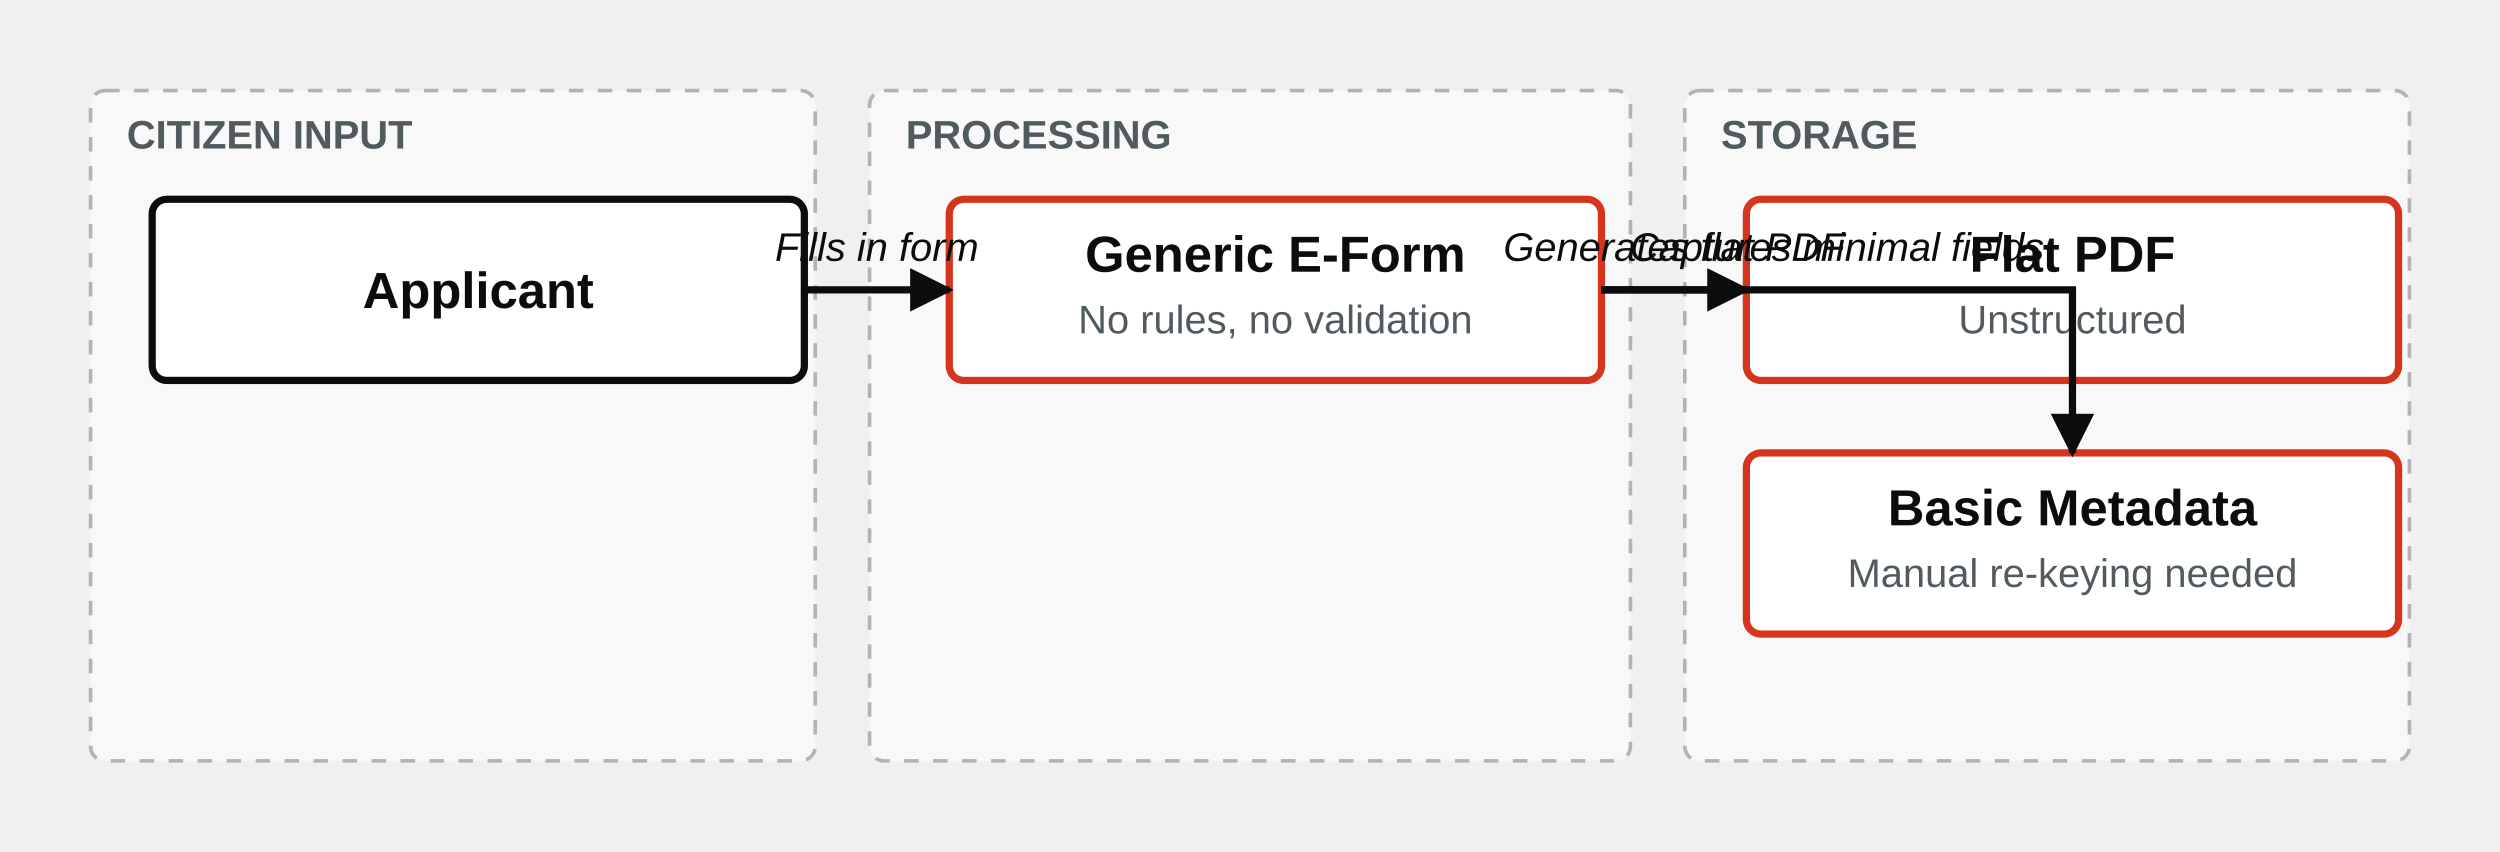
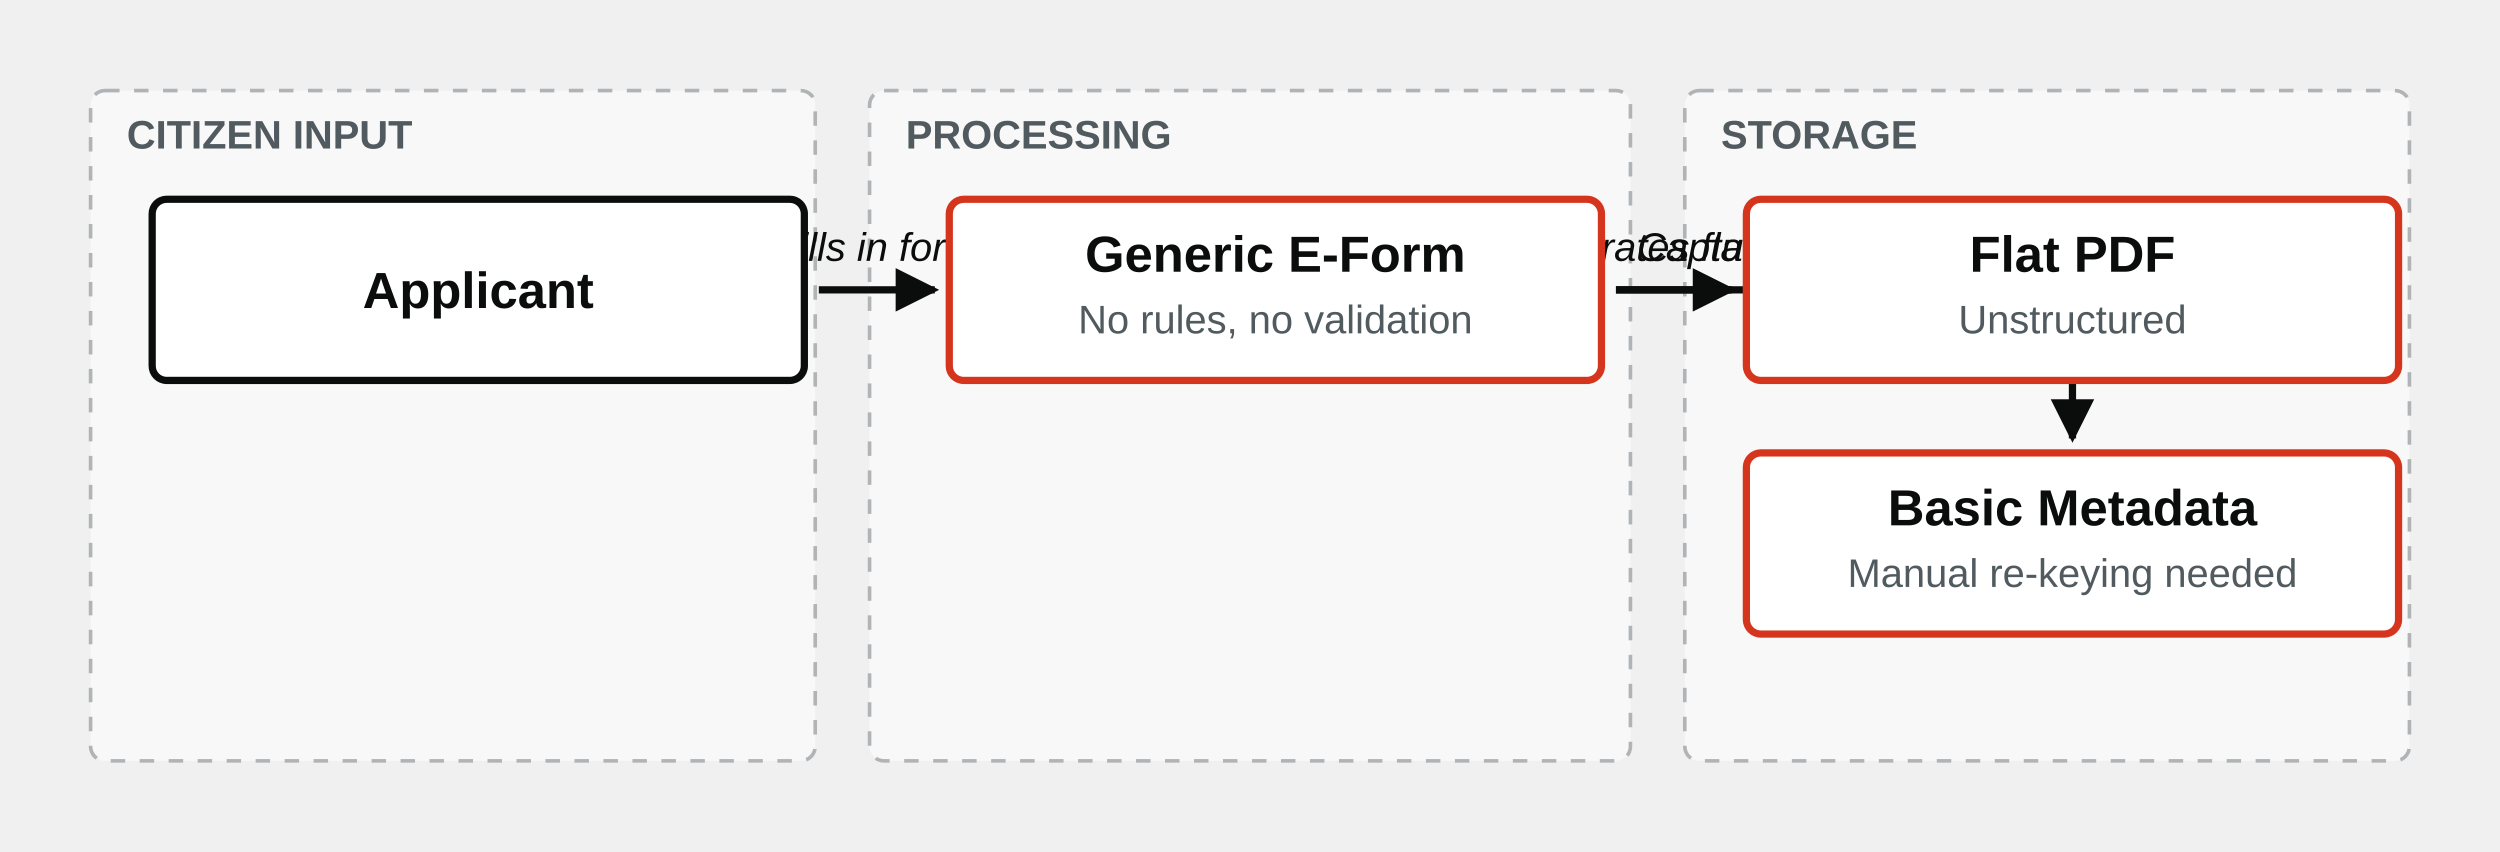
<svg xmlns="http://www.w3.org/2000/svg" viewBox="0 0 690 235" width="100%" height="100%" style="font-family: 'GDS Transport', Arial, sans-serif;">
  <defs>
    <marker id="arrow" viewBox="0 0 10 10" refX="9" refY="5" markerWidth="6" markerHeight="6" orient="auto-start-reverse">
      <path d="M 0 0 L 10 5 L 0 10 z" fill="#0b0c0c" />
    </marker>
    <marker id="arrow-blue" viewBox="0 0 10 10" refX="9" refY="5" markerWidth="6" markerHeight="6" orient="auto-start-reverse">
      <path d="M 0 0 L 10 5 L 0 10 z" fill="#1d70b8" />
    </marker>
  </defs>
  <rect x="25" y="25" width="200" height="185" fill="#f8f8f8" stroke="#b1b4b6" stroke-dasharray="4" rx="4" />
  <text x="35" y="41" font-size="11" font-weight="bold" fill="#505a5f">CITIZEN INPUT</text>
  <rect x="240" y="25" width="210" height="185" fill="#f8f8f8" stroke="#b1b4b6" stroke-dasharray="4" rx="4" />
  <text x="250" y="41" font-size="11" font-weight="bold" fill="#505a5f">PROCESSING</text>
  <rect x="465" y="25" width="200" height="185" fill="#f8f8f8" stroke="#b1b4b6" stroke-dasharray="4" rx="4" />
  <text x="475" y="41" font-size="11" font-weight="bold" fill="#505a5f">STORAGE</text>
+   <line x1="226" y1="80" x2="258" y2="80" stroke="#0b0c0c" stroke-width="2" marker-end="url(#arrow)" />
+   <text x="242" y="72" font-size="11" font-style="italic" text-anchor="middle" fill="#0b0c0c">Fills in form</text>
+   <line x1="446" y1="80" x2="478" y2="80" stroke="#0b0c0c" stroke-width="2" marker-end="url(#arrow)" />
+   <text x="462" y="72" font-size="11" font-style="italic" text-anchor="middle" fill="#0b0c0c">Generates flat PDF</text>
+   <path d="M 446 80 L 572 80 L 572 121" fill="none" stroke="#0b0c0c" stroke-width="2" marker-end="url(#arrow)" />
+   <text x="509" y="72" font-size="11" font-style="italic" text-anchor="middle" fill="#0b0c0c">Captures minimal fields</text>
  <rect x="42" y="55" width="180" height="50" fill="#ffffff" stroke="#0b0c0c" stroke-width="2" rx="4" />
  <text x="132" y="85" font-size="14" font-weight="bold" text-anchor="middle" fill="#0b0c0c">Applicant</text>
  <rect x="262" y="55" width="180" height="50" fill="#ffffff" stroke="#d4351c" stroke-width="2" rx="4" />
  <text x="352" y="75" font-size="14" font-weight="bold" text-anchor="middle" fill="#0b0c0c">Generic E-Form</text>
  <text x="352" y="92" font-size="11" text-anchor="middle" fill="#505a5f">No rules, no validation</text>
  <rect x="482" y="55" width="180" height="50" fill="#ffffff" stroke="#d4351c" stroke-width="2" rx="4" />
  <text x="572" y="75" font-size="14" font-weight="bold" text-anchor="middle" fill="#0b0c0c">Flat PDF</text>
  <text x="572" y="92" font-size="11" text-anchor="middle" fill="#505a5f">Unstructured</text>
  <rect x="482" y="125" width="180" height="50" fill="#ffffff" stroke="#d4351c" stroke-width="2" rx="4" />
  <text x="572" y="145" font-size="14" font-weight="bold" text-anchor="middle" fill="#0b0c0c">Basic Metadata</text>
  <text x="572" y="162" font-size="11" text-anchor="middle" fill="#505a5f">Manual re-keying needed</text>
-   <line x1="222" y1="80" x2="262" y2="80" stroke="#0b0c0c" stroke-width="2" marker-end="url(#arrow)" />
-   <text x="242" y="72" font-size="11" font-style="italic" text-anchor="middle" fill="#0b0c0c">Fills in form</text>
-   <line x1="442" y1="80" x2="482" y2="80" stroke="#0b0c0c" stroke-width="2" marker-end="url(#arrow)" />
-   <text x="462" y="72" font-size="11" font-style="italic" text-anchor="middle" fill="#0b0c0c">Generates flat PDF</text>
-   <path d="M 442 80 L 572 80 L 572 125" fill="none" stroke="#0b0c0c" stroke-width="2" marker-end="url(#arrow)" />
-   <text x="507" y="72" font-size="11" font-style="italic" text-anchor="middle" fill="#0b0c0c">Captures minimal fields</text>
</svg>
